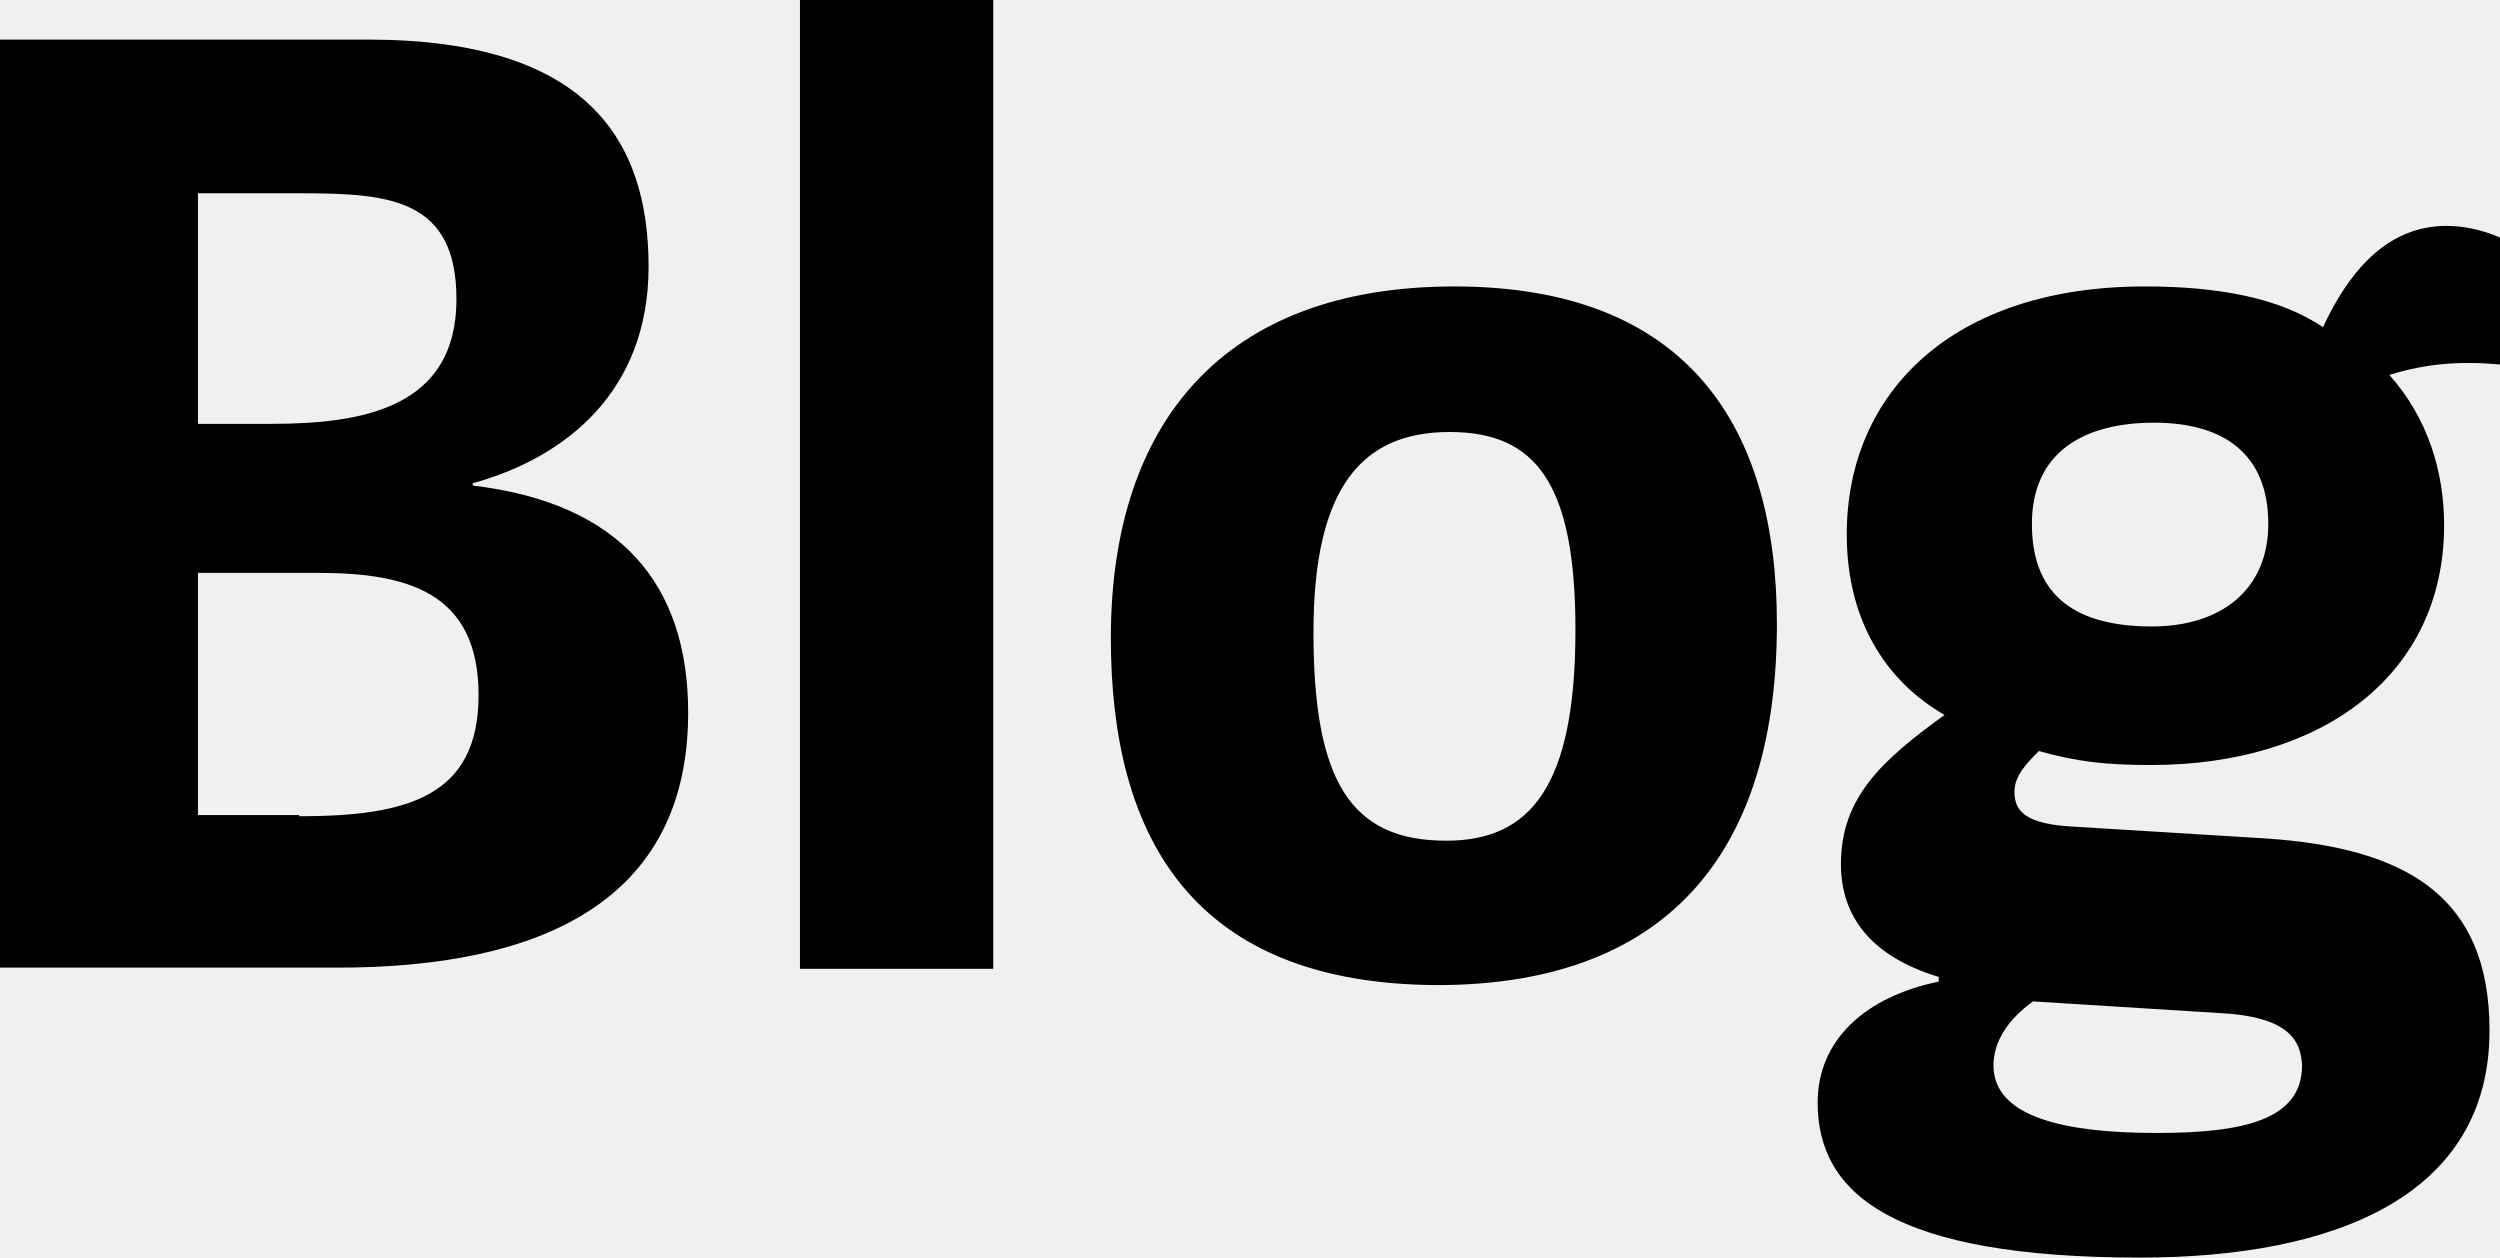
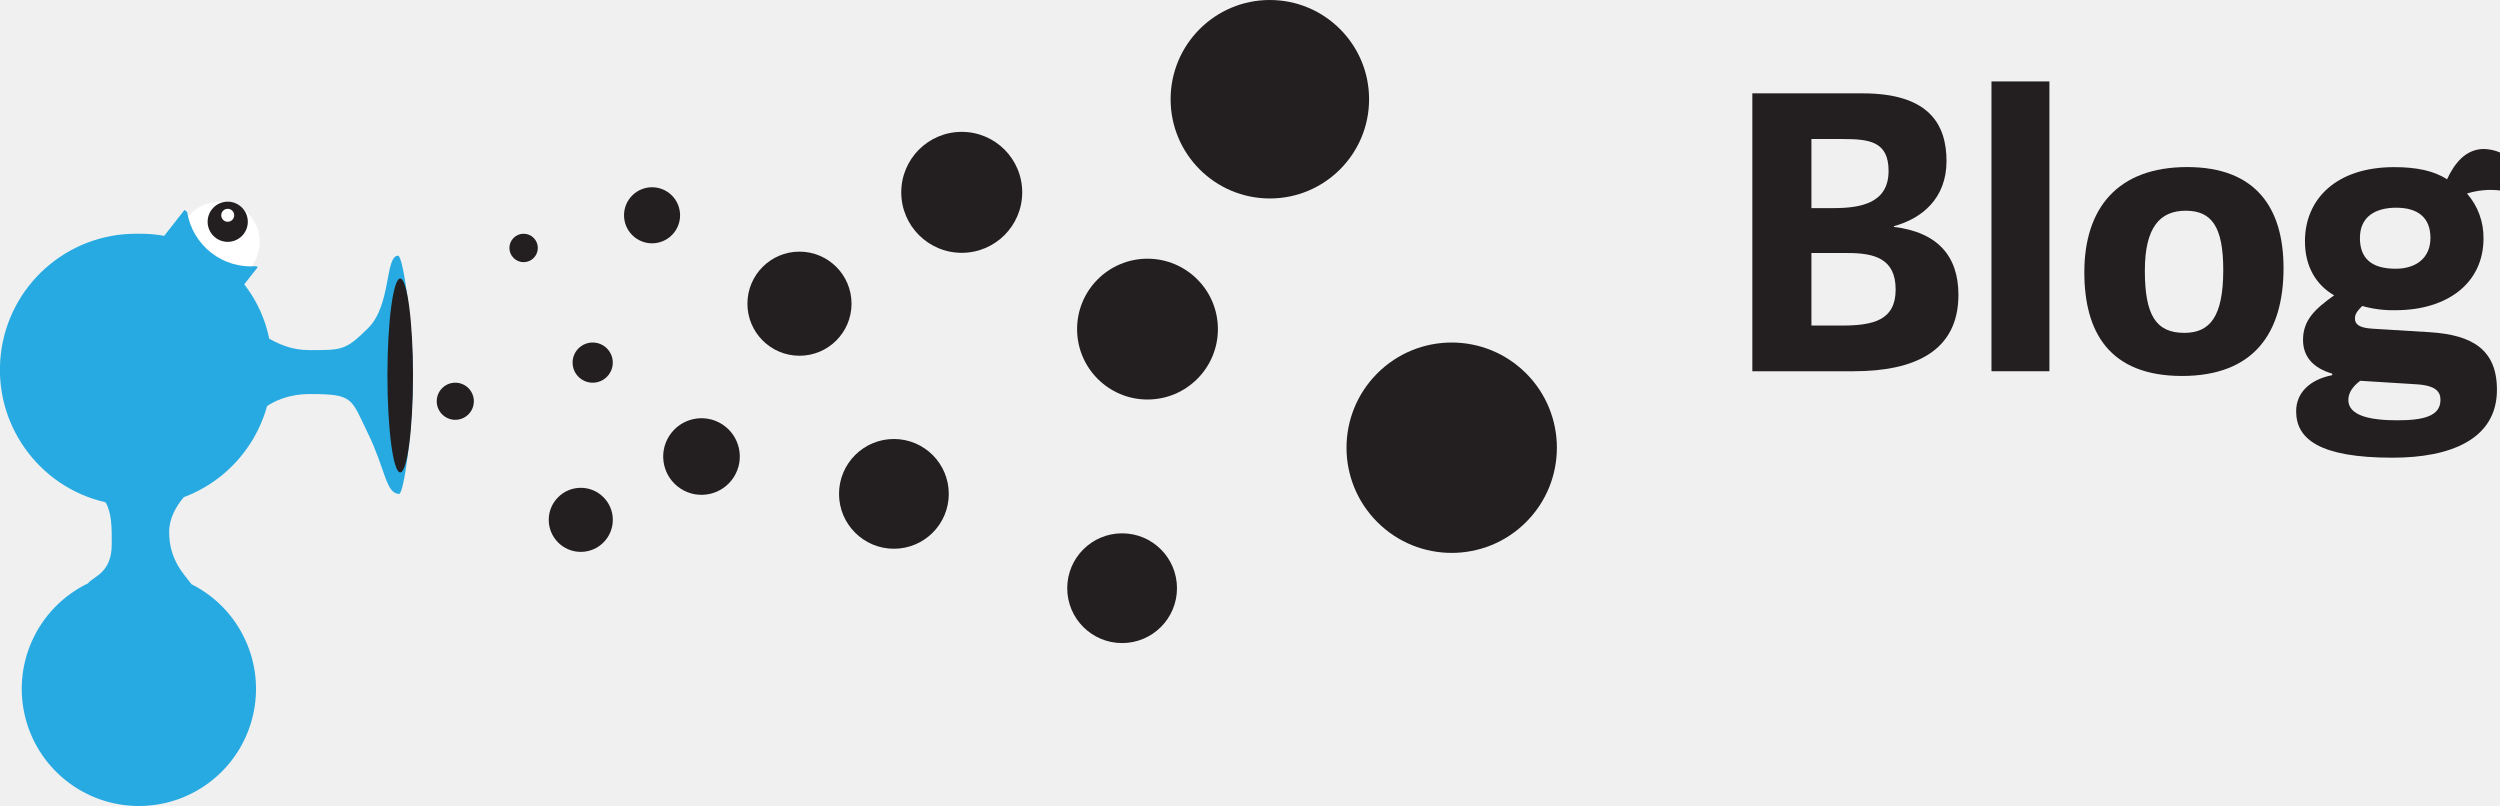
- <svg xmlns="http://www.w3.org/2000/svg" class="path path-first" width="214.7" height="108" viewBox="0 0 214.7 108">
-   <path d="M0 83.2V3.4h31.6c18.8 0 24.1 8.6 24.1 19.5 0 10.7-7.1 16.4-15.1 18.6v.2c12.7 1.5 18.5 8.5 18.5 19.5 0 16.3-12.8 21.9-30.1 21.9H0zm23.3-46.8c7.9 0 15.9-1.4 15.9-10.7 0-8.6-5.7-9.1-13.3-9.1H17v19.8h6.3zm2.4 33.7c9.3 0 15.4-1.7 15.4-10.4 0-8.9-6.2-10.5-13.8-10.5H17V70h8.7zM85.3 83.2H68.7V0h16.6v83.2zM95.4 54.8c0-18.4 9.6-30.2 29.5-30.2 20 0 27.7 12 27.7 29 0 18.7-8.6 31-29.2 31-20.9-.1-28-12.6-28-29.8zm39.9-.7c0-12.6-3.4-17-10.8-17-7.5 0-11.7 4.7-11.7 17.2 0 12.8 3.2 17.9 11.4 17.9 7.2 0 11.1-4.6 11.1-18.1zM199.5 28.1c2-4.3 5.2-8.7 10.6-8.7 1.4 0 3 .3 4.6 1v10.9c-3.4-.3-6.3-.1-9.5.9 3.3 3.7 4.7 8.3 4.7 12.9 0 12.9-10.5 20.6-25.2 20.6-3.9 0-6.4-.3-9.6-1.2-1 1-2.1 2.1-2.1 3.5 0 1.7 1 2.8 5.2 3l16.3 1c12.2.8 19.3 5 19.3 16.5 0 14.1-13.1 19.5-30 19.5-21.1 0-27.7-5.4-27.7-13.3 0-5.4 4.1-9.1 10.4-10.4v-.4c-5.6-1.7-8.4-5-8.4-9.7 0-5.7 3.5-8.9 8.9-12.8-5.2-3-8.4-8.3-8.4-15.5 0-12.2 9.1-21.3 25.6-21.3 6.4 0 11.6 1 15.3 3.5zM190.6 87l-16-1c-2.1 1.5-3.4 3.4-3.4 5.5 0 4.5 6.3 5.8 14 5.8 7.4 0 12.5-1.1 12.5-5.8-.1-2.2-1.2-4.2-7.1-4.5zM185 36.3c-6 0-10.5 2.5-10.5 8.7 0 5.7 3.2 8.8 10.3 8.8 6 0 10-3.2 10-8.8 0-6-3.8-8.7-9.8-8.7z" />
+ <svg xmlns="http://www.w3.org/2000/svg" viewBox="0 0 718 231.48">
+   <defs>
+     <style>.cls-1{fill:#27aae1;}.cls-2{fill:#231f20;}.cls-3{fill:#fff;}</style>
+   </defs>
+   <g id="Layer_2" data-name="Layer 2">
+     <g id="Layer_1-2" data-name="Layer 1">
+       <path class="cls-1" d="M55,167.79c-2-2.77-6.42-6.83-6.42-15,0-4,2.07-7.47,4.2-10a39.1,39.1,0,0,0,24.88-42.59c0-.63,0-1,0-1A37.66,37.66,0,0,0,40.4,67.13l-.67,0-.67,0a39.06,39.06,0,0,0-8.76,77.13c1.82,3,1.8,7.31,1.8,11.91,0,8.54-5.22,9.25-6.84,11.38a33.64,33.64,0,1,0,29.74.24Z" />
+       <path class="cls-2" d="M503.27,106.62V26.81H534.9c18.85,0,24.14,8.6,24.14,19.51C559,57,552,62.75,543.94,64.95v.22c12.68,1.54,18.52,8.49,18.52,19.51,0,16.31-12.79,21.94-30.09,21.94Zm23.26-46.85c7.94,0,15.87-1.43,15.87-10.69,0-8.6-5.73-9.15-13.34-9.15h-8.82V59.77ZM529,93.5c9.26,0,15.43-1.65,15.43-10.36,0-8.93-6.17-10.47-13.78-10.47H520.24V93.5Z" />
+       <path class="cls-2" d="M588.59,106.62H571.95V23.39h16.64Z" />
+       <path class="cls-2" d="M598.62,78.18c0-18.41,9.59-30.2,29.54-30.2s27.67,12,27.67,29c0,18.74-8.6,31-29.21,31C605.79,107.94,598.62,95.37,598.62,78.18Zm39.9-.66c0-12.57-3.42-17-10.8-17S616,65.28,616,77.74c0,12.79,3.2,17.86,11.35,17.86C634.67,95.59,638.52,91,638.52,77.52Z" />
+       <path class="cls-2" d="M702.79,51.5c2-4.3,5.18-8.71,10.58-8.71a12.52,12.52,0,0,1,4.63,1V54.7a22.83,22.83,0,0,0-9.48.88,19.1,19.1,0,0,1,4.74,12.9c0,12.9-10.47,20.61-25.24,20.61a32.64,32.64,0,0,1-9.59-1.21c-1,1-2.09,2.09-2.09,3.53,0,1.65,1,2.76,5.18,3l16.31,1c12.24.77,19.29,5,19.29,16.53,0,14.11-13.12,19.51-30,19.51-21.05,0-27.67-5.4-27.67-13.34,0-5.4,4.08-9.15,10.36-10.36v-.44c-5.62-1.65-8.38-5-8.38-9.7,0-5.73,3.53-8.93,8.93-12.79-5.18-3-8.38-8.27-8.38-15.54C662,57,671.15,48,687.58,48,693.86,48,699,49,702.79,51.5Zm-8.93,58.86-16-1c-2.09,1.54-3.42,3.42-3.42,5.51,0,4.52,6.28,5.84,14,5.84,7.38,0,12.46-1.1,12.46-5.84C700.92,112.68,699.81,110.69,693.86,110.36Zm-5.62-50.71c-6,0-10.47,2.54-10.47,8.71,0,5.73,3.2,8.82,10.25,8.82,6,0,10-3.2,10-8.82C698.05,62.41,694.3,59.66,688.24,59.66Z" />
+       <path class="cls-1" d="M71.17,120.85c1.25.43,5.33-7.68,17.89-7.68s11.7,1.19,16.68,11.43,5.09,17.24,8.91,17.24c1.26,0,3.94-17.6,3.94-34.32,0-14.25-2.81-34.09-4.26-34.09-3.76,0-1.95,14.15-8.51,20.71s-7.65,6.41-17,6.41-13.93-5.91-17.61-6Z" />
+       <ellipse class="cls-2" cx="114.94" cy="107.84" rx="3.67" ry="27.84" />
+       <circle class="cls-3" cx="63.07" cy="69.46" r="11.54" />
+       <circle class="cls-2" cx="65.4" cy="63.69" r="5.77" />
+       <path class="cls-1" d="M60.74,72.65a18.59,18.59,0,0,1-7-11.78L53,60.29,39.06,78.06l21,16.46L74,76.75l-.38-.3A18.58,18.58,0,0,1,60.74,72.65Z" />
+       <circle class="cls-3" cx="65.4" cy="61.83" r="1.86" />
+       <circle class="cls-2" cx="130.76" cy="115.24" r="5.33" />
+       <circle class="cls-2" cx="150.39" cy="71.21" r="4.08" transform="translate(-6.31 127.2) rotate(-45)" />
+       <circle class="cls-2" cx="276.21" cy="55.24" r="17.37" />
+       <circle class="cls-2" cx="166.8" cy="149.3" r="9.2" />
+       <circle class="cls-2" cx="187.27" cy="61.83" r="8.05" transform="translate(11.13 150.53) rotate(-45)" />
+       <circle class="cls-2" cx="256.73" cy="141.84" r="15.76" />
+       <circle class="cls-2" cx="229.61" cy="87.22" r="14.95" />
+       <circle class="cls-2" cx="364.7" cy="28.5" r="28.5" />
+       <circle class="cls-2" cx="329.56" cy="94.52" r="20.22" />
+       <circle class="cls-2" cx="322.27" cy="168.93" r="15.76" />
+       <circle class="cls-2" cx="416.92" cy="128.58" r="30.21" transform="translate(31.2 332.47) rotate(-45)" />
+       <circle class="cls-2" cx="170.22" cy="104.14" r="5.77" />
+       <circle class="cls-2" cx="201.48" cy="131.13" r="11" transform="translate(-17.62 230.05) rotate(-57.36)" />
+     </g>
+   </g>
</svg>
